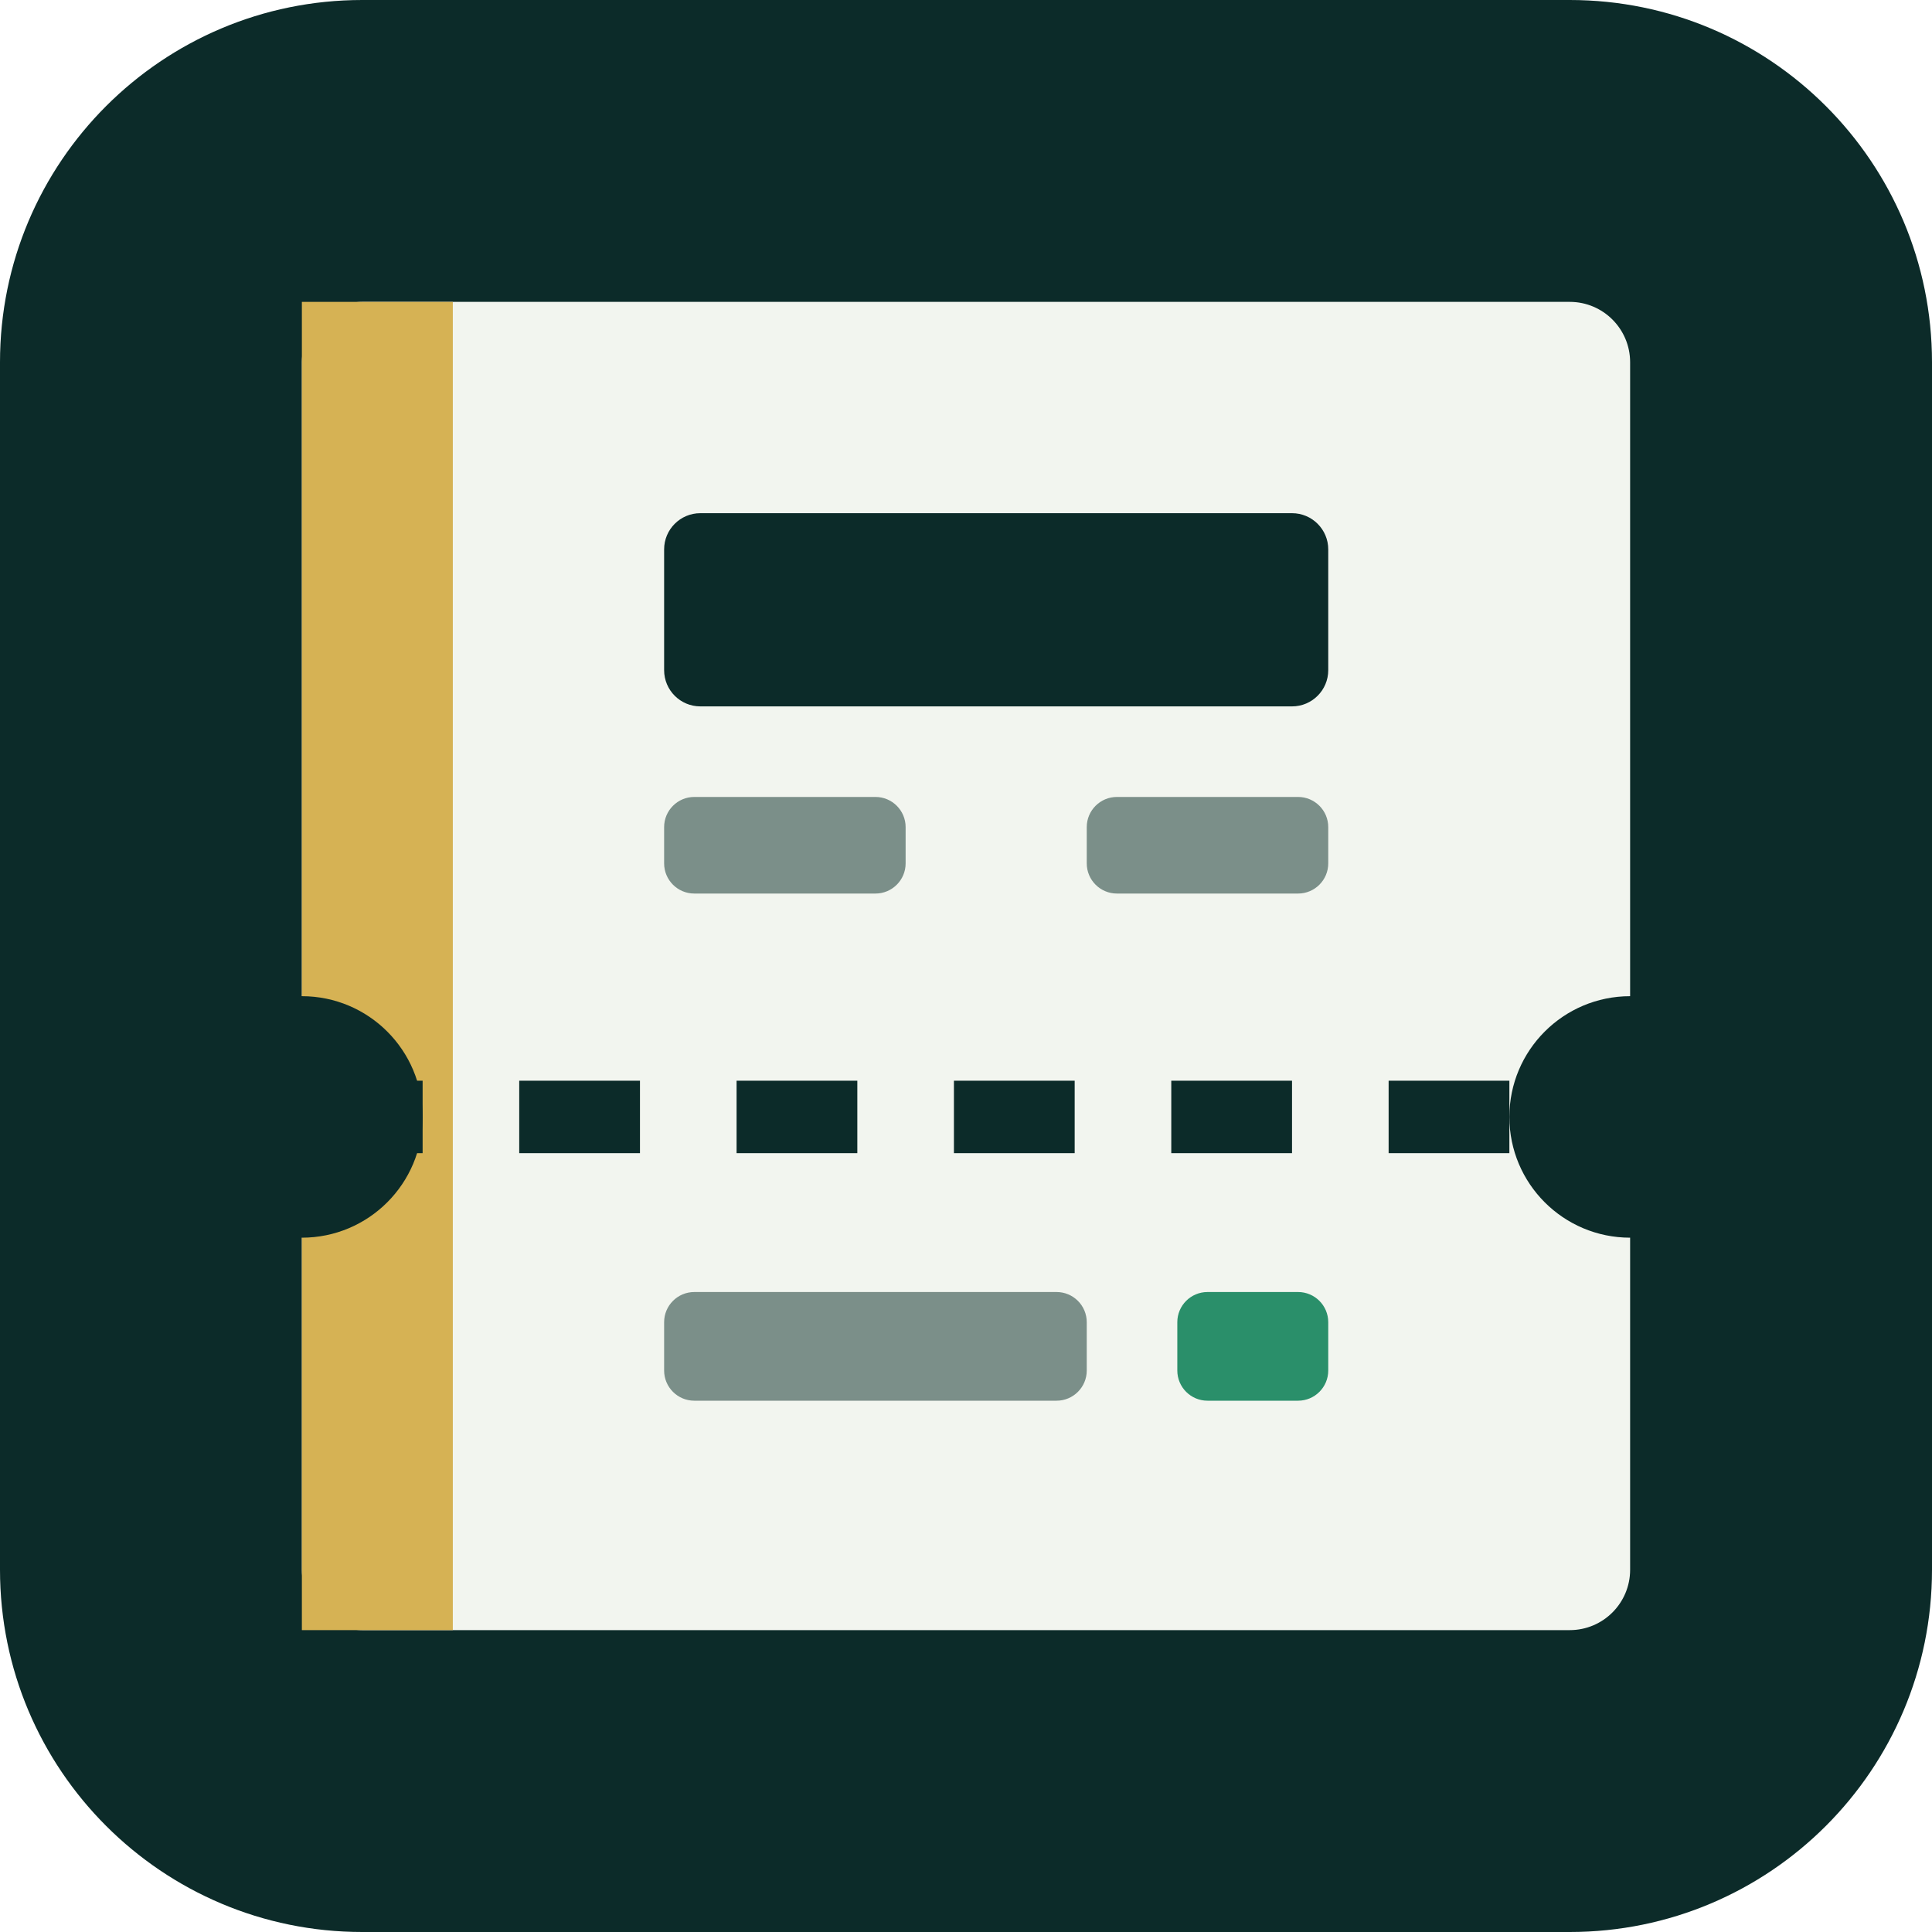
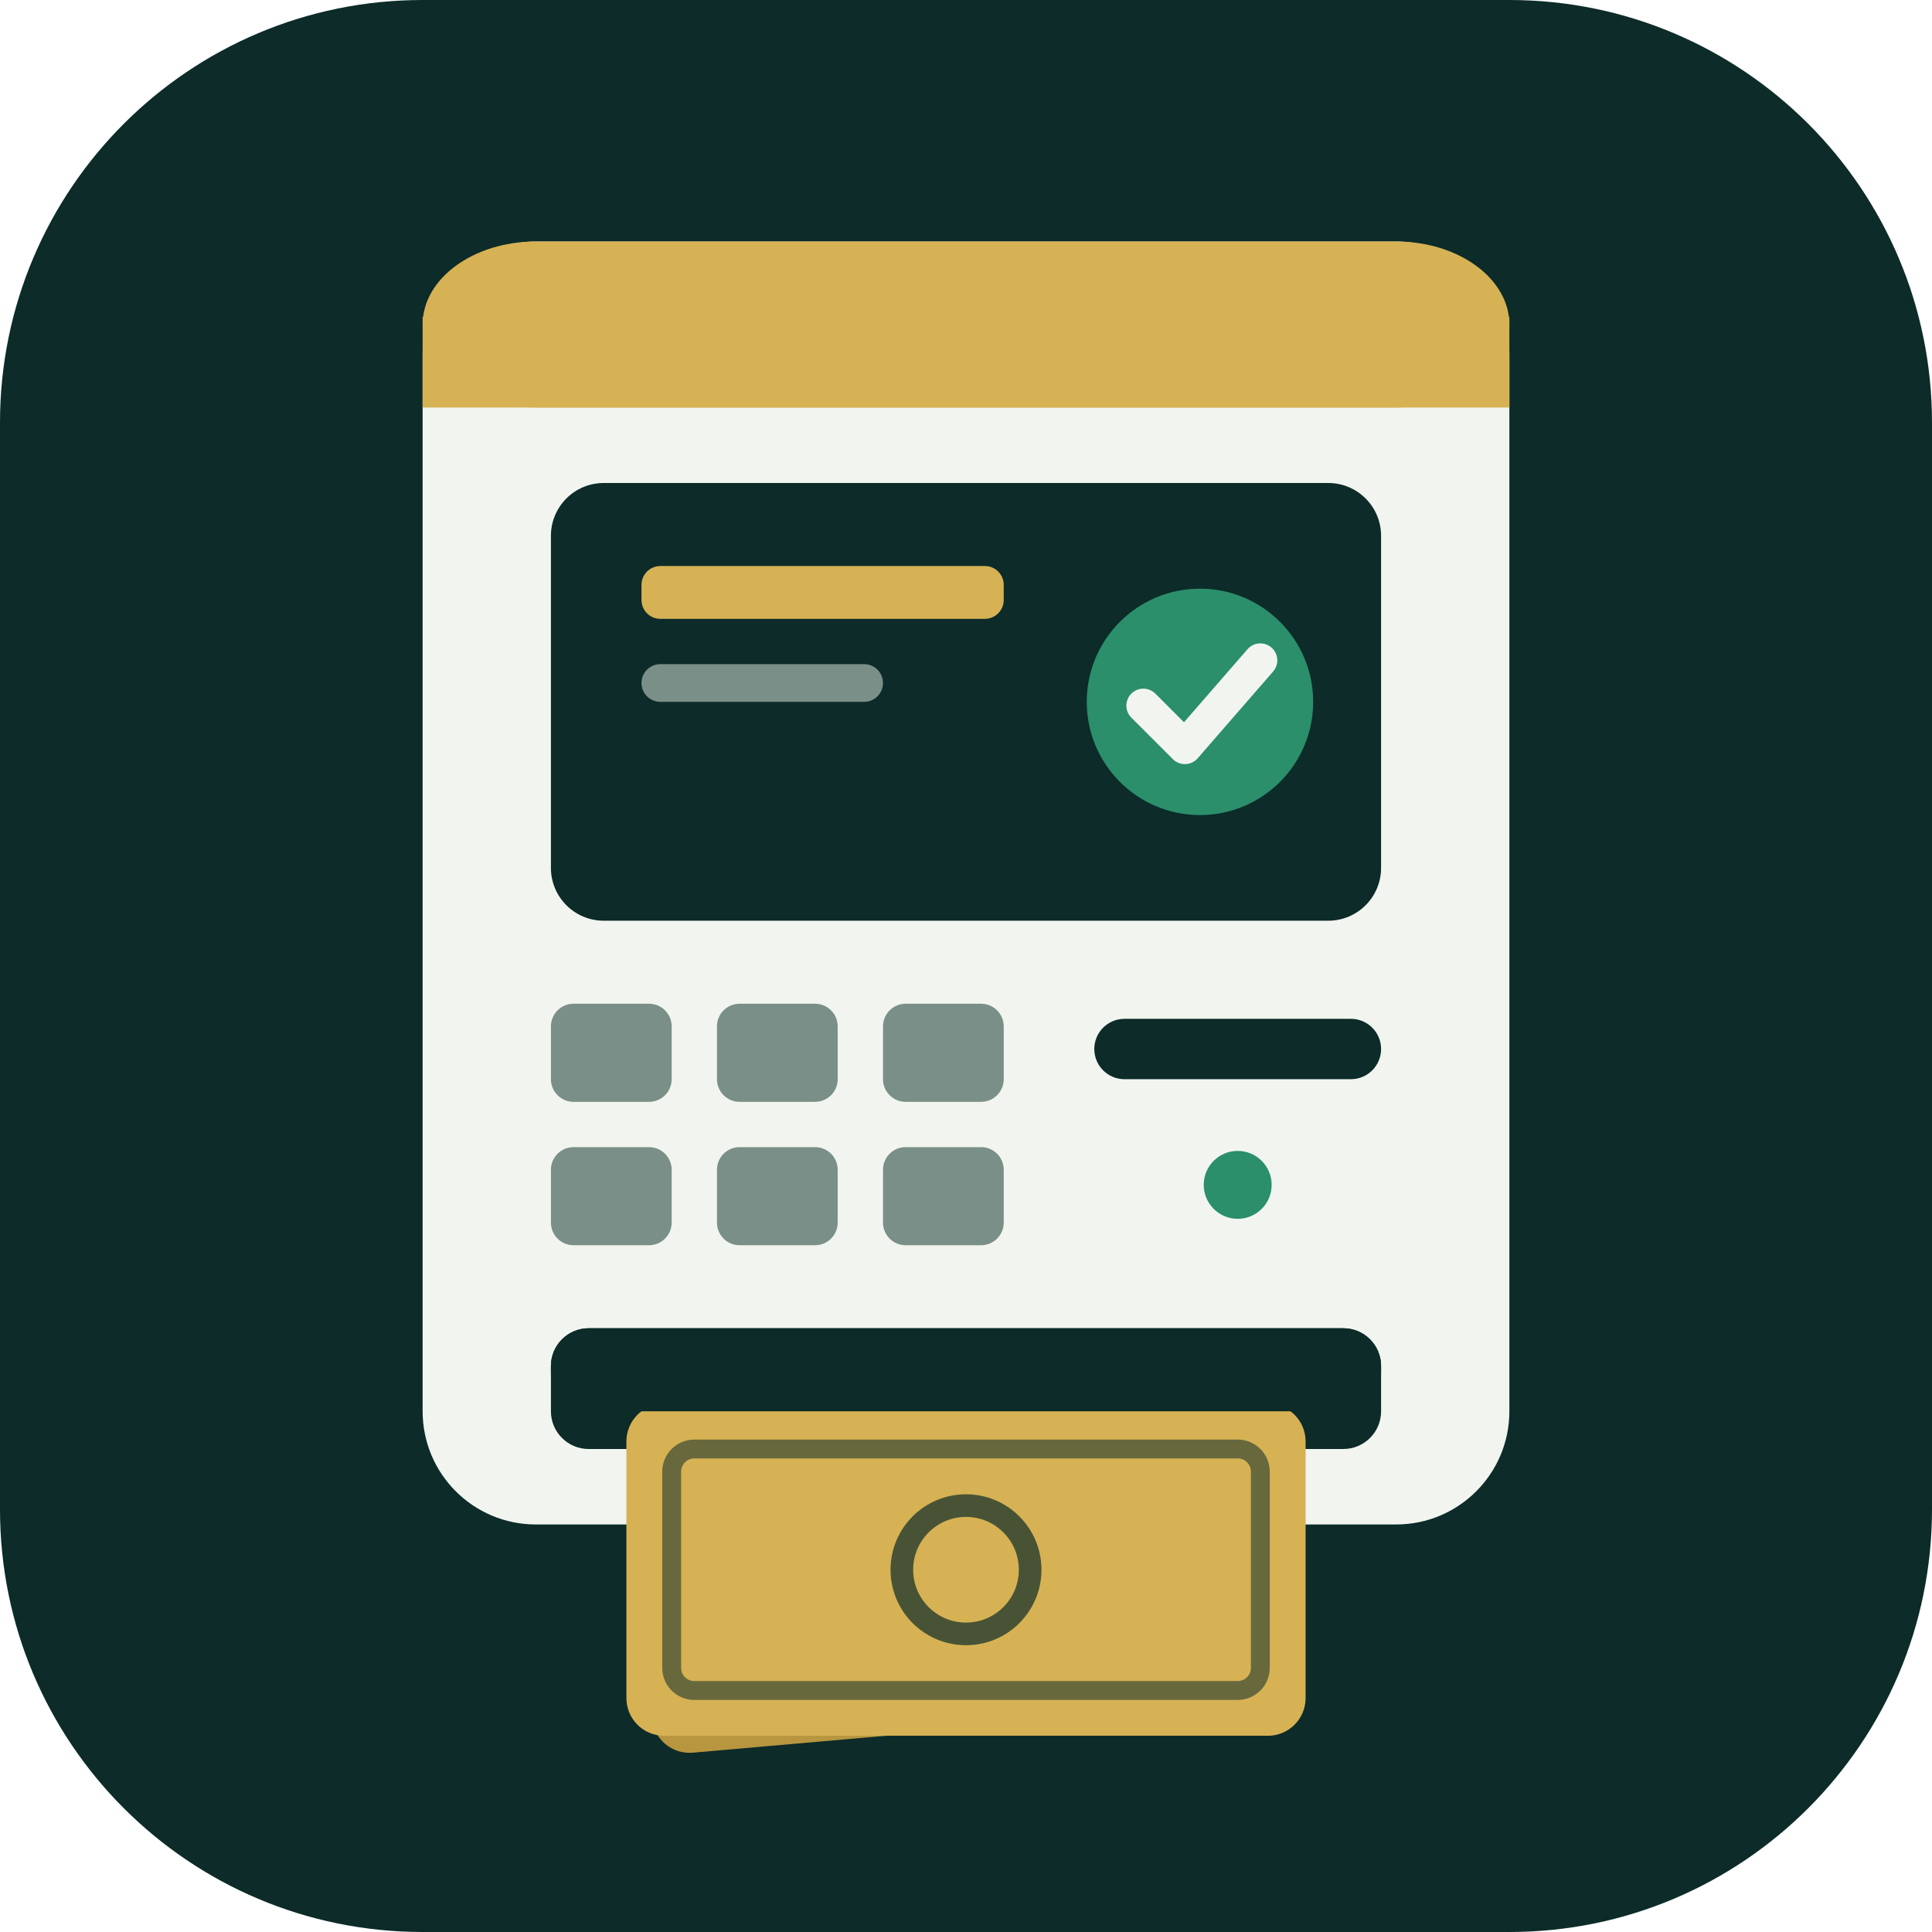
- <svg xmlns="http://www.w3.org/2000/svg" viewBox="0 0 32 32" width="32" height="32">
-   <rect width="32" height="32" rx="6" fill="#0c2b29" />
-   <path d="M6 5h20a1 1 0 0 1 1 1v20a1 1 0 0 1-1 1H6a1 1 0 0 1-1-1V6a1 1 0 0 1 1-1z" fill="#f2f5ef" />
-   <path d="M5 5h2.5v22H5z" fill="#d6b254" />
-   <rect x="11" y="8.5" width="11" height="3.2" rx=".6" fill="#0c2b29" />
-   <rect x="11" y="13.2" width="4" height="1.6" rx=".5" fill="#7b8f89" />
-   <rect x="18" y="13.2" width="4" height="1.6" rx=".5" fill="#7b8f89" />
-   <path d="M5 18.5h22" stroke="#0c2b29" stroke-width="1.2" stroke-dasharray="2 1.6" />
-   <circle cx="5" cy="18.5" r="2" fill="#0c2b29" />
-   <circle cx="27" cy="18.5" r="2" fill="#0c2b29" />
-   <rect x="11" y="21.4" width="7" height="1.8" rx=".5" fill="#7b8f89" />
-   <rect x="19.5" y="21.4" width="2.5" height="1.8" rx=".5" fill="#2a8f6a" />
+ <svg xmlns="http://www.w3.org/2000/svg" viewBox="0 0 512 512" width="512" height="512">
+   <rect width="512" height="512" rx="112" fill="#0c2b29" />
+   <rect x="112" y="64" width="288" height="340" rx="30" fill="#f2f5ef" />
+   <rect x="112" y="64" width="288" height="44" rx="30" fill="#d6b254" />
+   <rect x="112" y="84" width="288" height="24" fill="#d6b254" />
+   <rect x="146" y="128" width="220" height="116" rx="14" fill="#0c2b29" />
+   <rect x="170" y="150" width="96" height="14" rx="5" fill="#d6b254" />
+   <rect x="170" y="176" width="64" height="10" rx="5" fill="#7b8f89" />
+   <circle cx="318" cy="186" r="30" fill="#2a8f6a" />
+   <path d="M303 187l11 11 20-23" fill="none" stroke="#f2f5ef" stroke-width="9" stroke-linecap="round" stroke-linejoin="round" />
+   <g fill="#7b8f89">
+     <rect x="146" y="266" width="32" height="26" rx="6" />
+     <rect x="190" y="266" width="32" height="26" rx="6" />
+     <rect x="234" y="266" width="32" height="26" rx="6" />
+     <rect x="146" y="304" width="32" height="26" rx="6" />
+     <rect x="190" y="304" width="32" height="26" rx="6" />
+     <rect x="234" y="304" width="32" height="26" rx="6" />
+   </g>
+   <rect x="290" y="270" width="76" height="16" rx="8" fill="#0c2b29" />
+   <circle cx="328" cy="314" r="9" fill="#2a8f6a" />
+   <rect x="146" y="352" width="220" height="32" rx="10" fill="#0c2b29" />
+   <g transform="rotate(-5 256 420)">
+     <rect x="170" y="374" width="172" height="84" rx="10" fill="#b8963f" />
+   </g>
+   <rect x="166" y="372" width="180" height="88" rx="10" fill="#d6b254" />
+   <rect x="178" y="384" width="156" height="64" rx="6" fill="none" stroke="#0c2b29" stroke-width="5" opacity=".55" />
+   <circle cx="256" cy="416" r="17" fill="none" stroke="#0c2b29" stroke-width="6" opacity=".7" />
+   <rect x="146" y="352" width="220" height="22" rx="10" fill="#0c2b29" />
</svg>
